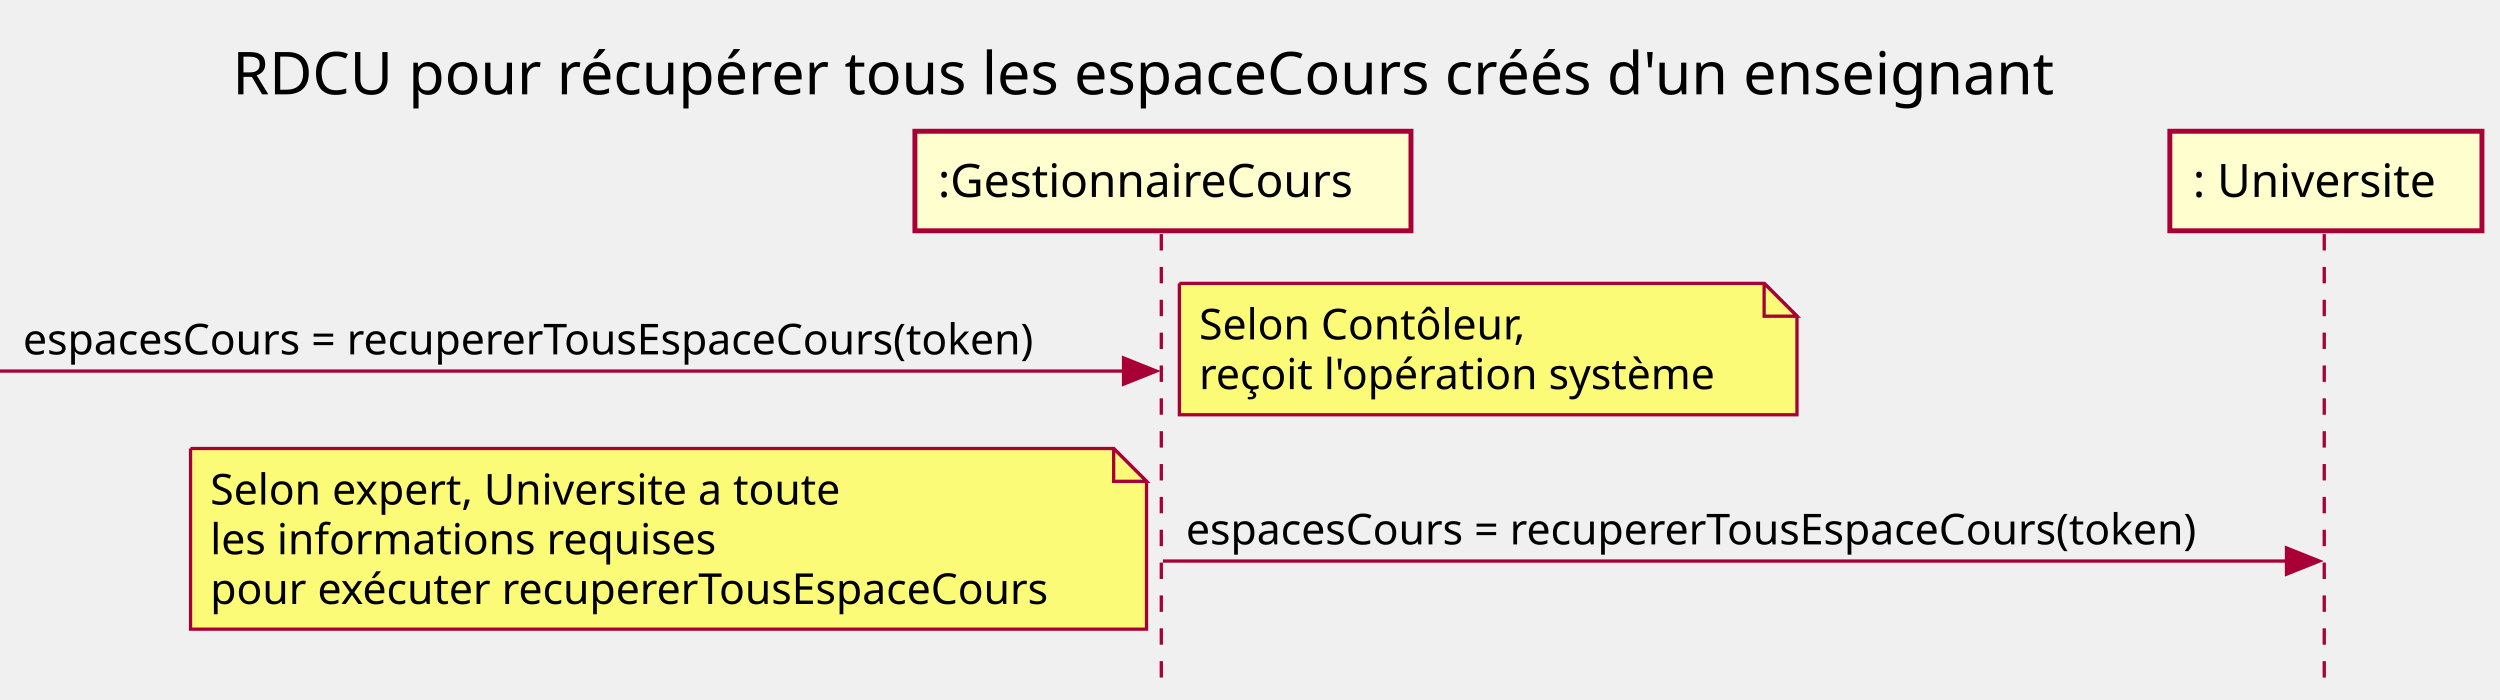
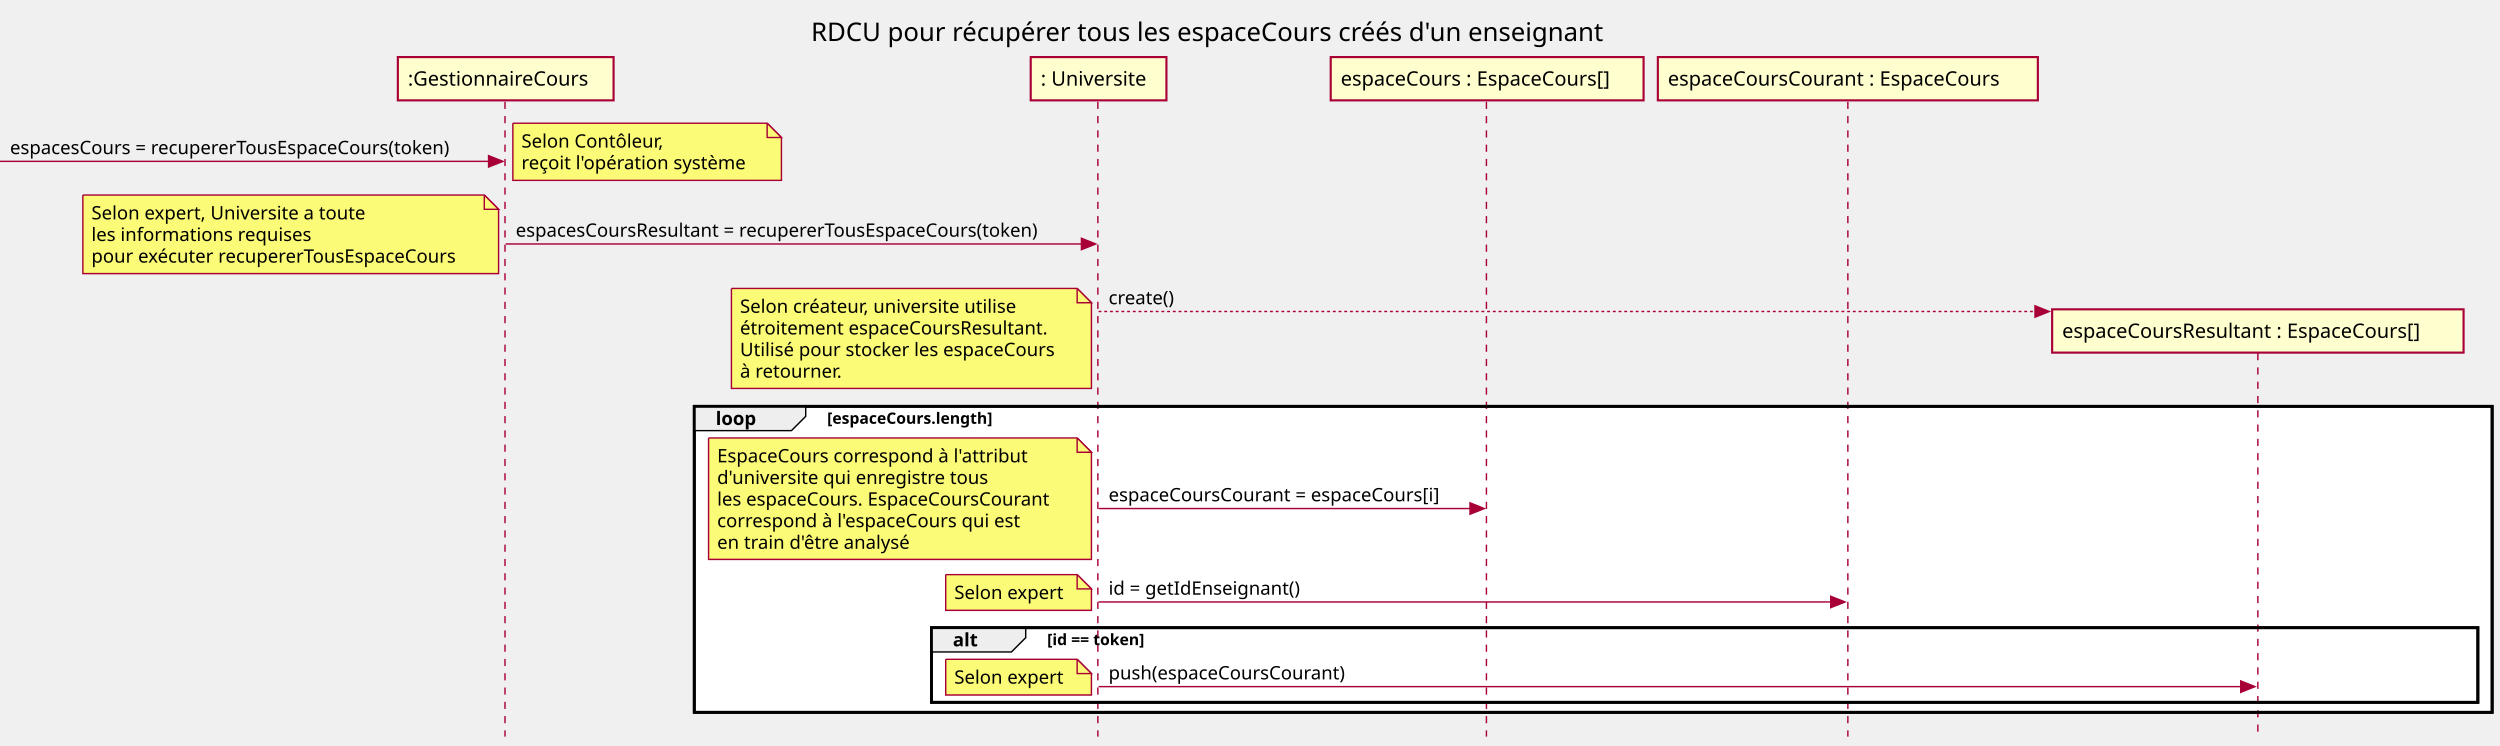
- <svg xmlns="http://www.w3.org/2000/svg" contentScriptType="application/ecmascript" contentStyleType="text/css" height="213px" preserveAspectRatio="none" style="width:761px;height:213px;background:#FFFFFF;" version="1.1" viewBox="0 0 761 213" width="761px" zoomAndPan="magnify">
+ <svg xmlns="http://www.w3.org/2000/svg" contentScriptType="application/ecmascript" contentStyleType="text/css" height="522px" preserveAspectRatio="none" style="width:1750px;height:522px;background:#FFFFFF;" version="1.1" viewBox="0 0 1750 522" width="1750px" zoomAndPan="magnify">
  <defs />
  <g>
-     <text fill="#000000" font-family="Verdana" font-size="18" lengthAdjust="spacing" textLength="619" x="70.75" y="28.708">RDCU pour récupérer tous les espaceCours créés d'un enseignant</text>
-     <line style="stroke:#A80036;stroke-width:1.0;stroke-dasharray:5.0,5.0;" x1="353.5" x2="353.5" y1="71.25" y2="206.914" />
-     <line style="stroke:#A80036;stroke-width:1.0;stroke-dasharray:5.0,5.0;" x1="707.5" x2="707.5" y1="71.25" y2="206.914" />
+     <text fill="#000000" font-family="Verdana" font-size="18" lengthAdjust="spacing" textLength="619" x="567.75" y="28.708">RDCU pour récupérer tous les espaceCours créés d'un enseignant</text>
+     <rect fill="#FFFFFF" height="214.195" style="stroke:#000000;stroke-width:2.0;" width="1258.5" x="486" y="284.445" />
+     <rect fill="#FFFFFF" height="52.266" style="stroke:#000000;stroke-width:2.0;" width="1082.5" x="652" y="439.375" />
+     <line style="stroke:#A80036;stroke-width:1.0;stroke-dasharray:5.0,5.0;" x1="353.5" x2="353.5" y1="71.25" y2="515.641" />
+     <line style="stroke:#A80036;stroke-width:1.0;stroke-dasharray:5.0,5.0;" x1="768.5" x2="768.5" y1="71.25" y2="515.641" />
+     <line style="stroke:#A80036;stroke-width:1.0;stroke-dasharray:5.0,5.0;" x1="1040.5" x2="1040.5" y1="71.25" y2="515.641" />
+     <line style="stroke:#A80036;stroke-width:1.0;stroke-dasharray:5.0,5.0;" x1="1293.5" x2="1293.5" y1="71.25" y2="515.641" />
+     <line style="stroke:#A80036;stroke-width:1.0;stroke-dasharray:5.0,5.0;" x1="1580.5" x2="1580.5" y1="247.18" y2="515.641" />
    <rect fill="#FEFECE" height="30.297" style="stroke:#A80036;stroke-width:1.5;" width="151" x="278.5" y="39.953" />
    <text fill="#000000" font-family="Verdana" font-size="14" lengthAdjust="spacing" textLength="137" x="285.5" y="59.948">:GestionnaireCours</text>
-     <rect fill="#FEFECE" height="30.297" style="stroke:#A80036;stroke-width:1.5;" width="95" x="660.5" y="39.953" />
-     <text fill="#000000" font-family="Verdana" font-size="14" lengthAdjust="spacing" textLength="81" x="667.5" y="59.948">: Universite</text>
+     <rect fill="#FEFECE" height="30.297" style="stroke:#A80036;stroke-width:1.5;" width="95" x="721.5" y="39.953" />
+     <text fill="#000000" font-family="Verdana" font-size="14" lengthAdjust="spacing" textLength="81" x="728.5" y="59.948">: Universite</text>
+     <rect fill="#FEFECE" height="30.297" style="stroke:#A80036;stroke-width:1.5;" width="219" x="931.5" y="39.953" />
+     <text fill="#000000" font-family="Verdana" font-size="14" lengthAdjust="spacing" textLength="205" x="938.5" y="59.948">espaceCours : EspaceCours[]</text>
+     <rect fill="#FEFECE" height="30.297" style="stroke:#A80036;stroke-width:1.5;" width="266" x="1160.5" y="39.953" />
+     <text fill="#000000" font-family="Verdana" font-size="14" lengthAdjust="spacing" textLength="252" x="1167.5" y="59.948">espaceCoursCourant : EspaceCours</text>
    <polygon fill="#A80036" points="342,108.949,352,112.949,342,116.949" style="stroke:#A80036;stroke-width:1.0;" />
    <line style="stroke:#A80036;stroke-width:1.0;" x1="0" x2="348" y1="112.949" y2="112.949" />
    <text fill="#000000" font-family="Verdana" font-size="13" lengthAdjust="spacing" textLength="330" x="7" y="107.883">espacesCours = recupererTousEspaceCours(token)</text>
    <path d="M359,86.25 L359,126.25 L547,126.25 L547,96.25 L537,86.25 L359,86.25 " fill="#FBFB77" style="stroke:#A80036;stroke-width:1.0;" />
    <path d="M537,86.25 L537,96.25 L547,96.25 L537,86.25 " fill="#FBFB77" style="stroke:#A80036;stroke-width:1.0;" />
    <text fill="#000000" font-family="Verdana" font-size="13" lengthAdjust="spacing" textLength="105" x="365" y="103.317">Selon Contôleur,</text>
    <text fill="#000000" font-family="Verdana" font-size="13" lengthAdjust="spacing" textLength="167" x="365" y="118.45">reçoit l'opération système</text>
-     <polygon fill="#A80036" points="696,166.781,706,170.781,696,174.781" style="stroke:#A80036;stroke-width:1.0;" />
-     <line style="stroke:#A80036;stroke-width:1.0;" x1="354" x2="702" y1="170.781" y2="170.781" />
-     <text fill="#000000" font-family="Verdana" font-size="13" lengthAdjust="spacing" textLength="330" x="361" y="165.715">espacesCours = recupererTousEspaceCours(token)</text>
+     <polygon fill="#A80036" points="757,166.781,767,170.781,757,174.781" style="stroke:#A80036;stroke-width:1.0;" />
+     <line style="stroke:#A80036;stroke-width:1.0;" x1="354" x2="763" y1="170.781" y2="170.781" />
+     <text fill="#000000" font-family="Verdana" font-size="13" lengthAdjust="spacing" textLength="391" x="361" y="165.715">espacesCoursResultant = recupererTousEspaceCours(token)</text>
    <path d="M58,136.516 L58,191.516 L349,191.516 L349,146.516 L339,136.516 L58,136.516 " fill="#FBFB77" style="stroke:#A80036;stroke-width:1.0;" />
    <path d="M339,136.516 L339,146.516 L349,146.516 L339,136.516 " fill="#FBFB77" style="stroke:#A80036;stroke-width:1.0;" />
    <text fill="#000000" font-family="Verdana" font-size="13" lengthAdjust="spacing" textLength="203" x="64" y="153.583">Selon expert, Universite a toute</text>
    <text fill="#000000" font-family="Verdana" font-size="13" lengthAdjust="spacing" textLength="161" x="64" y="168.715">les informations requises</text>
    <text fill="#000000" font-family="Verdana" font-size="13" lengthAdjust="spacing" textLength="270" x="64" y="183.848">pour exécuter recupererTousEspaceCours</text>
+     <polygon fill="#A80036" points="1424.5,214.047,1434.5,218.047,1424.5,222.047" style="stroke:#A80036;stroke-width:1.0;" />
+     <line style="stroke:#A80036;stroke-width:1.0;stroke-dasharray:2.0,2.0;" x1="769" x2="1430.5" y1="218.047" y2="218.047" />
+     <text fill="#000000" font-family="Verdana" font-size="13" lengthAdjust="spacing" textLength="51" x="776" y="212.981">create()</text>
+     <rect fill="#FEFECE" height="30.297" style="stroke:#A80036;stroke-width:1.5;" width="288" x="1436.5" y="216.531" />
+     <text fill="#000000" font-family="Verdana" font-size="14" lengthAdjust="spacing" textLength="274" x="1443.5" y="236.526">espaceCoursResultant : EspaceCours[]</text>
+     <path d="M512,201.914 L512,271.914 L764,271.914 L764,211.914 L754,201.914 L512,201.914 " fill="#FBFB77" style="stroke:#A80036;stroke-width:1.0;" />
+     <path d="M754,201.914 L754,211.914 L764,211.914 L754,201.914 " fill="#FBFB77" style="stroke:#A80036;stroke-width:1.0;" />
+     <text fill="#000000" font-family="Verdana" font-size="13" lengthAdjust="spacing" textLength="205" x="518" y="218.981">Selon créateur, universite utilise</text>
+     <text fill="#000000" font-family="Verdana" font-size="13" lengthAdjust="spacing" textLength="228" x="518" y="234.114">étroitement espaceCoursResultant.</text>
+     <text fill="#000000" font-family="Verdana" font-size="13" lengthAdjust="spacing" textLength="231" x="518" y="249.247">Utilisé pour stocker les espaceCours</text>
+     <text fill="#000000" font-family="Verdana" font-size="13" lengthAdjust="spacing" textLength="76" x="518" y="264.379">à retourner.</text>
+     <path d="M486,284.445 L564,284.445 L564,291.445 L554,301.445 L486,301.445 L486,284.445 " fill="#EEEEEE" style="stroke:#000000;stroke-width:1.0;" />
+     <rect fill="none" height="214.195" style="stroke:#000000;stroke-width:2.0;" width="1258.5" x="486" y="284.445" />
+     <text fill="#000000" font-family="Verdana" font-size="13" font-weight="bold" lengthAdjust="spacing" textLength="33" x="501" y="297.512">loop</text>
+     <text fill="#000000" font-family="Verdana" font-size="11" font-weight="bold" lengthAdjust="spacing" textLength="142" x="579" y="296.656">[espaceCours.length]</text>
+     <polygon fill="#A80036" points="1029,351.977,1039,355.977,1029,359.977" style="stroke:#A80036;stroke-width:1.0;" />
+     <line style="stroke:#A80036;stroke-width:1.0;" x1="769" x2="1035" y1="355.977" y2="355.977" />
+     <text fill="#000000" font-family="Verdana" font-size="13" lengthAdjust="spacing" textLength="248" x="776" y="350.911">espaceCoursCourant = espaceCours[i]</text>
+     <path d="M496,306.578 L496,391.578 L764,391.578 L764,316.578 L754,306.578 L496,306.578 " fill="#FBFB77" style="stroke:#A80036;stroke-width:1.0;" />
+     <path d="M754,306.578 L754,316.578 L764,316.578 L754,306.578 " fill="#FBFB77" style="stroke:#A80036;stroke-width:1.0;" />
+     <text fill="#000000" font-family="Verdana" font-size="13" lengthAdjust="spacing" textLength="228" x="502" y="323.645">EspaceCours correspond à l'attribut</text>
+     <text fill="#000000" font-family="Verdana" font-size="13" lengthAdjust="spacing" textLength="198" x="502" y="338.778">d'universite qui enregistre tous</text>
+     <text fill="#000000" font-family="Verdana" font-size="13" lengthAdjust="spacing" textLength="247" x="502" y="353.911">les espaceCours. EspaceCoursCourant</text>
+     <text fill="#000000" font-family="Verdana" font-size="13" lengthAdjust="spacing" textLength="224" x="502" y="369.043">correspond à l'espaceCours qui est</text>
+     <text fill="#000000" font-family="Verdana" font-size="13" lengthAdjust="spacing" textLength="144" x="502" y="384.176">en train d'être analysé</text>
+     <polygon fill="#A80036" points="1281.5,417.375,1291.5,421.375,1281.5,425.375" style="stroke:#A80036;stroke-width:1.0;" />
+     <line style="stroke:#A80036;stroke-width:1.0;" x1="769" x2="1287.5" y1="421.375" y2="421.375" />
+     <text fill="#000000" font-family="Verdana" font-size="13" lengthAdjust="spacing" textLength="142" x="776" y="416.309">id = getIdEnseignant()</text>
+     <path d="M662,402.242 L662,427.242 L764,427.242 L764,412.242 L754,402.242 L662,402.242 " fill="#FBFB77" style="stroke:#A80036;stroke-width:1.0;" />
+     <path d="M754,402.242 L754,412.242 L764,412.242 L754,402.242 " fill="#FBFB77" style="stroke:#A80036;stroke-width:1.0;" />
+     <text fill="#000000" font-family="Verdana" font-size="13" lengthAdjust="spacing" textLength="81" x="668" y="419.309">Selon expert</text>
+     <path d="M652,439.375 L718,439.375 L718,446.375 L708,456.375 L652,456.375 L652,439.375 " fill="#EEEEEE" style="stroke:#000000;stroke-width:1.0;" />
+     <rect fill="none" height="52.266" style="stroke:#000000;stroke-width:2.0;" width="1082.5" x="652" y="439.375" />
+     <text fill="#000000" font-family="Verdana" font-size="13" font-weight="bold" lengthAdjust="spacing" textLength="21" x="667" y="452.442">alt</text>
+     <text fill="#000000" font-family="Verdana" font-size="11" font-weight="bold" lengthAdjust="spacing" textLength="87" x="733" y="451.585">[id == token]</text>
+     <polygon fill="#A80036" points="1568.5,476.641,1578.5,480.641,1568.5,484.641" style="stroke:#A80036;stroke-width:1.0;" />
+     <line style="stroke:#A80036;stroke-width:1.0;" x1="769" x2="1574.5" y1="480.641" y2="480.641" />
+     <text fill="#000000" font-family="Verdana" font-size="13" lengthAdjust="spacing" textLength="175" x="776" y="475.575">push(espaceCoursCourant)</text>
+     <path d="M662,461.508 L662,486.508 L764,486.508 L764,471.508 L754,461.508 L662,461.508 " fill="#FBFB77" style="stroke:#A80036;stroke-width:1.0;" />
+     <path d="M754,461.508 L754,471.508 L764,471.508 L754,461.508 " fill="#FBFB77" style="stroke:#A80036;stroke-width:1.0;" />
+     <text fill="#000000" font-family="Verdana" font-size="13" lengthAdjust="spacing" textLength="81" x="668" y="478.575">Selon expert</text>
  </g>
</svg>
